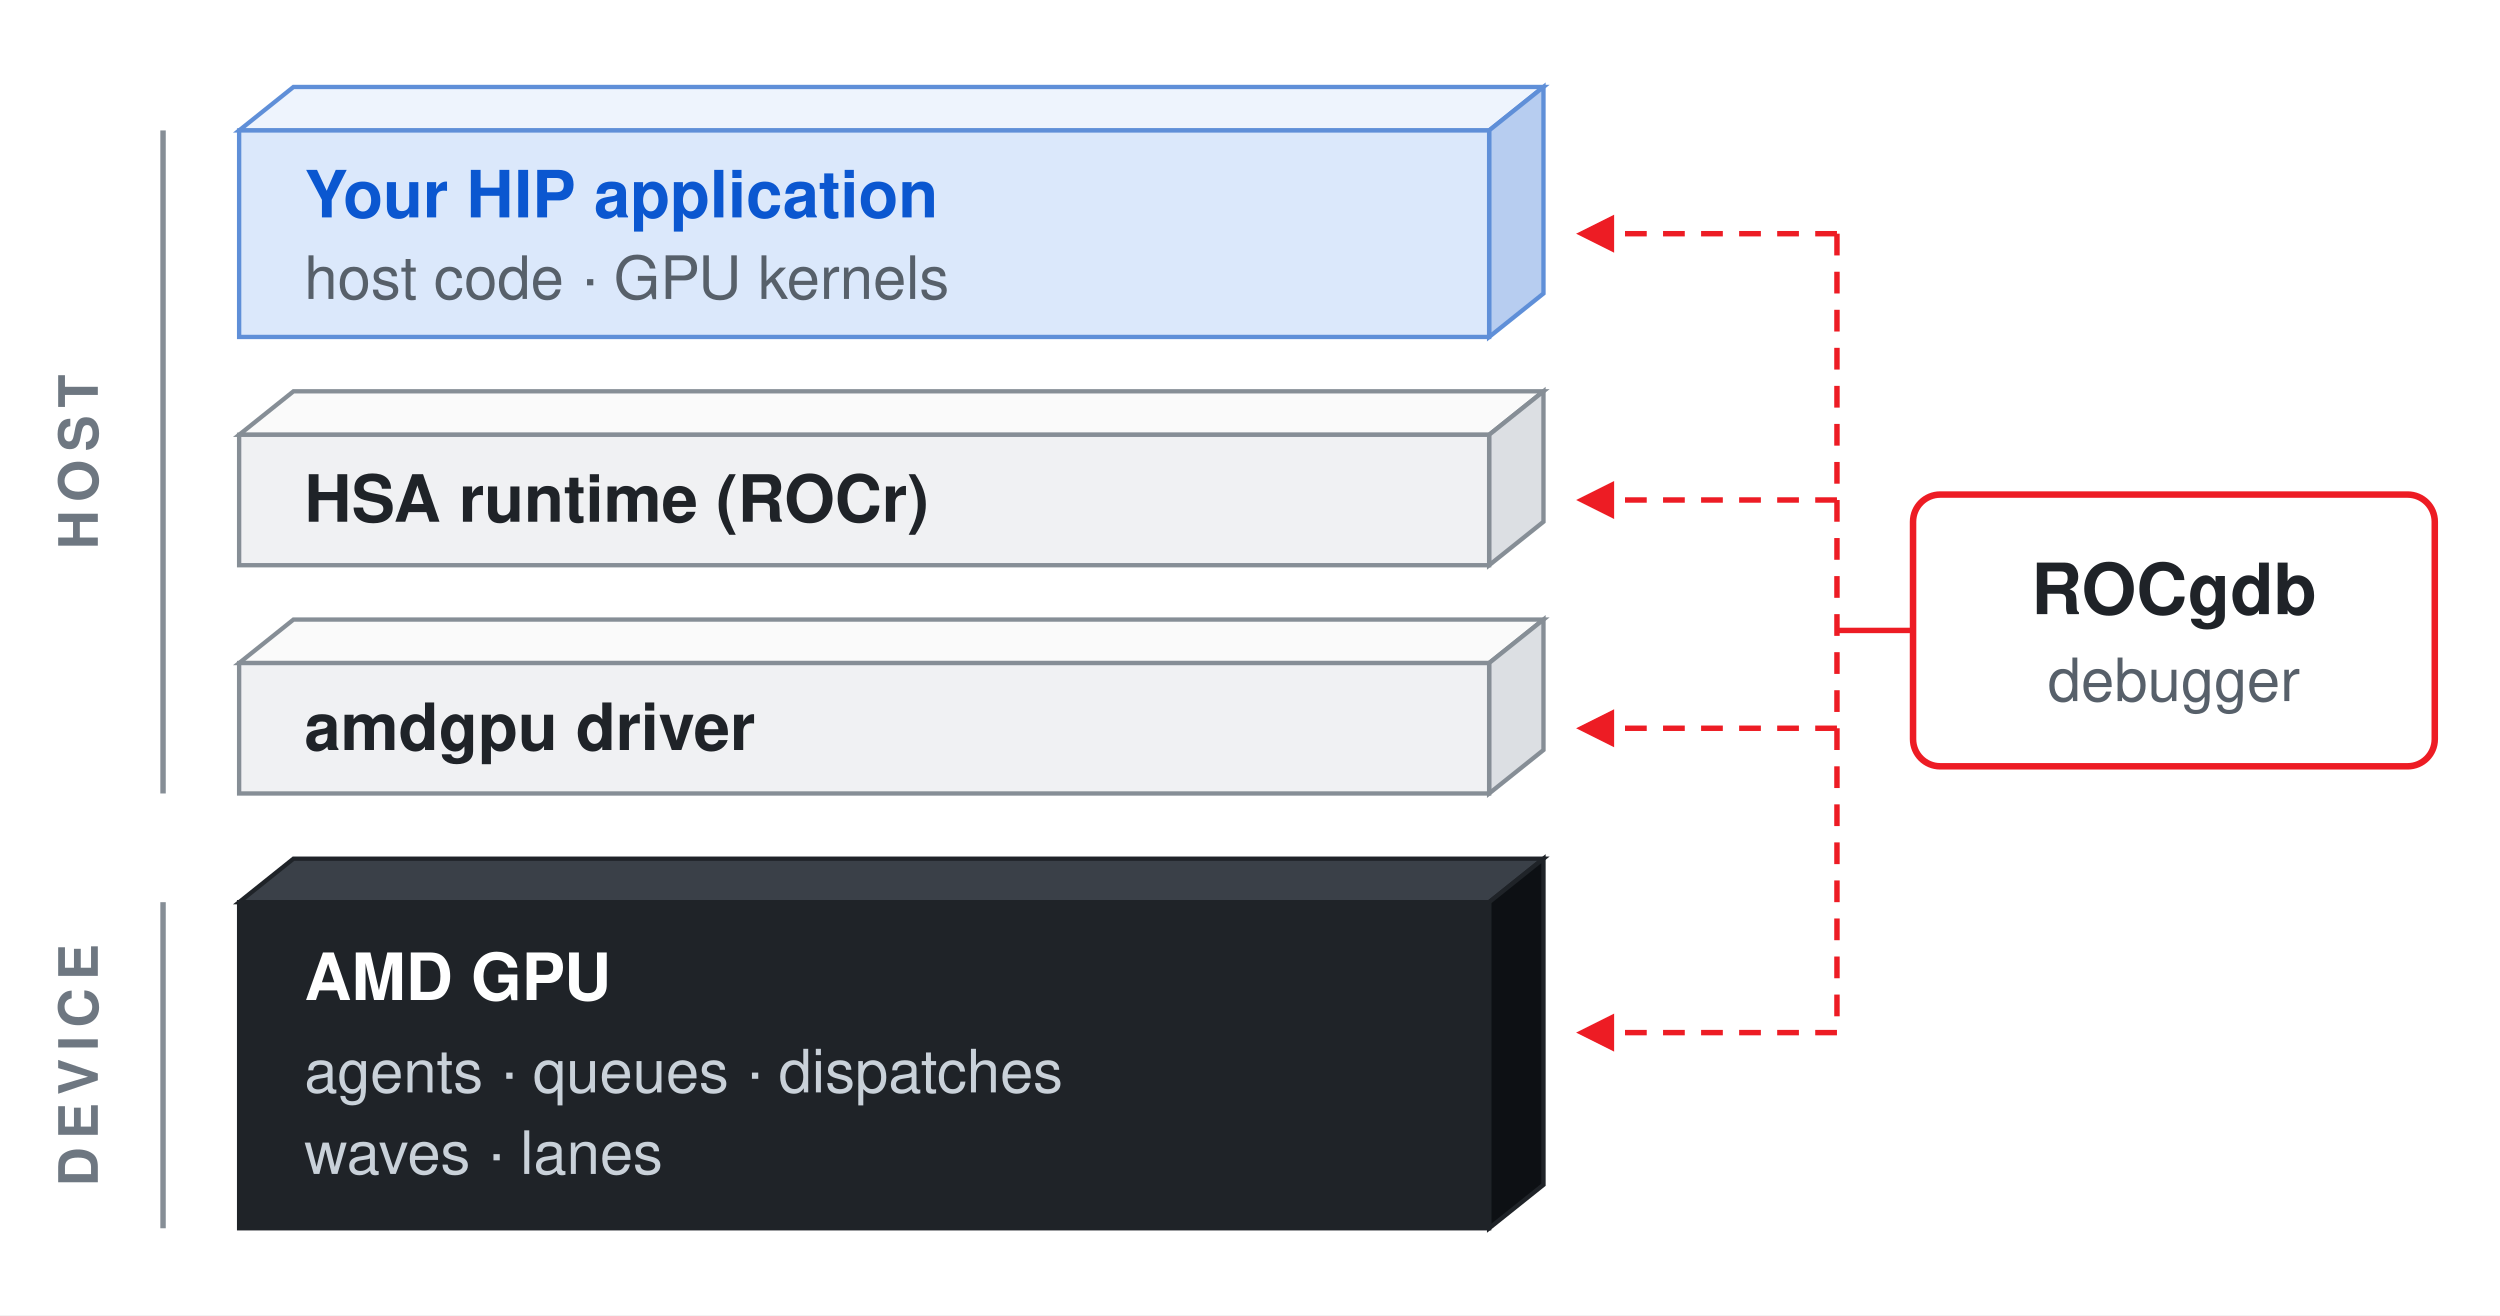
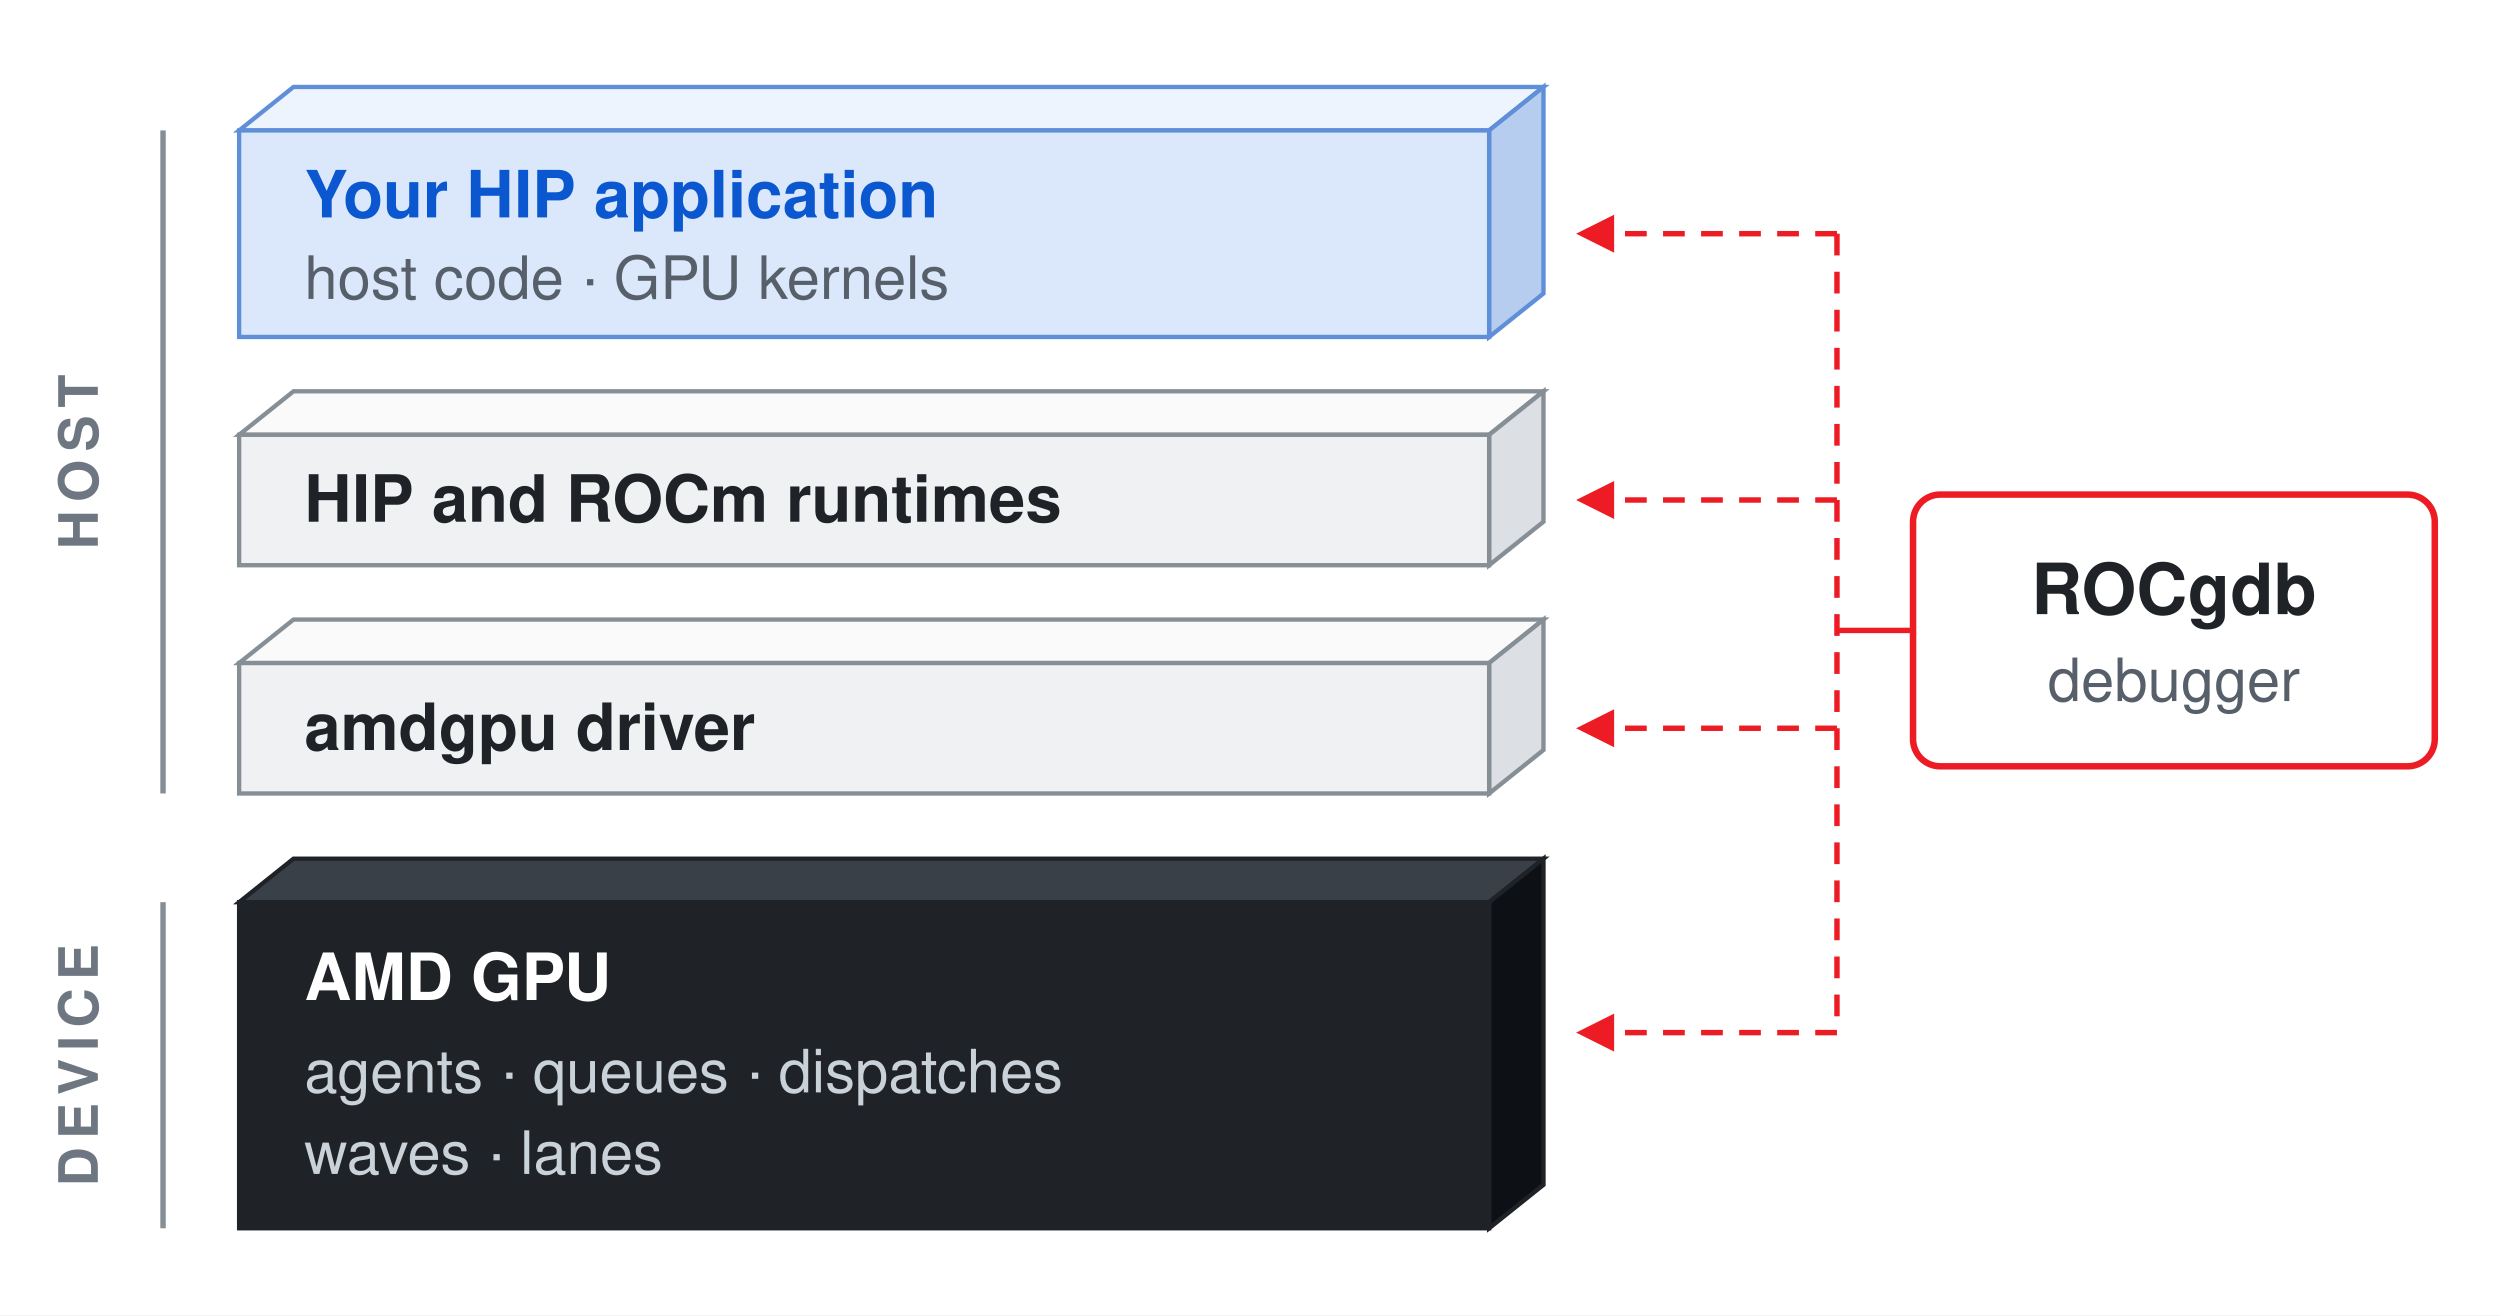
<svg xmlns="http://www.w3.org/2000/svg" viewBox="0 0 460 242" font-family="Helvetica, Arial, sans-serif" role="img" aria-labelledby="t d">
  <defs>
    <marker id="arrow" viewBox="0 0 10 10" refX="10" refY="5" markerWidth="7" markerHeight="7" orient="auto">
      <path d="M0 0 L10 5 L0 10 z" fill="#ed1c24" />
    </marker>
  </defs>
  <rect width="460" height="242" fill="#ffffff" />
  <g fill="none" stroke="#868e96" stroke-width="1">
    <path d="M30 24 V146" />
    <path d="M30 166 V226" />
  </g>
  <g font-size="10" font-weight="700" letter-spacing="1.5" fill="#6e7781" text-anchor="middle">
    <text transform="translate(18 85) rotate(-90)">HOST</text>
    <text transform="translate(18 196) rotate(-90)">DEVICE</text>
  </g>
  <polygon points="44,24 54,16 284,16 274,24" fill="#eef4fd" stroke="#5f8fd8" stroke-width="0.8" />
  <polygon points="274,24 284,16 284,54 274,62" fill="#b7cdf0" stroke="#5f8fd8" stroke-width="0.8" />
  <rect x="44" y="24" width="230" height="38" fill="#dbe8fb" stroke="#5f8fd8" stroke-width="0.8" />
  <text x="56" y="40" font-size="12" font-weight="700" fill="#0b57d0">Your HIP application</text>
  <text x="56" y="55" font-size="11" fill="#57606a">host code · GPU kernels</text>
  <polygon points="44,80 54,72 284,72 274,80" fill="#fafafa" stroke="#868e96" stroke-width="0.8" />
  <polygon points="274,80 284,72 284,96 274,104" fill="#dcdfe3" stroke="#868e96" stroke-width="0.8" />
  <rect x="44" y="80" width="230" height="24" fill="#f0f1f3" stroke="#868e96" stroke-width="0.8" />
-   <text x="56" y="96" font-size="12" font-weight="700" fill="#1f2328">HSA runtime (ROCr)</text>
+   <text x="56" y="96" font-size="12" font-weight="700" fill="#1f2328">HIP and ROCm runtimes</text>
  <polygon points="44,122 54,114 284,114 274,122" fill="#fafafa" stroke="#868e96" stroke-width="0.8" />
  <polygon points="274,122 284,114 284,138 274,146" fill="#dcdfe3" stroke="#868e96" stroke-width="0.8" />
  <rect x="44" y="122" width="230" height="24" fill="#f0f1f3" stroke="#868e96" stroke-width="0.8" />
  <text x="56" y="138" font-size="12" font-weight="700" fill="#1f2328">amdgpu driver</text>
  <polygon points="44,166 54,158 284,158 274,166" fill="#3a4048" stroke="#1f2328" stroke-width="0.8" />
  <polygon points="274,166 284,158 284,218 274,226" fill="#0d1014" stroke="#1f2328" stroke-width="0.8" />
  <rect x="44" y="166" width="230" height="60" fill="#1f2328" stroke="#1f2328" stroke-width="0.8" />
  <text x="56" y="184" font-size="12" font-weight="700" fill="#ffffff">AMD GPU</text>
  <text x="56" y="201" font-size="11" fill="#c9d1d9">agents · queues · dispatches</text>
  <text x="56" y="216" font-size="11" fill="#c9d1d9">waves · lanes</text>
  <g stroke="#ed1c24" stroke-width="1" stroke-dasharray="4 3" fill="none">
    <path d="M338 43 H290" marker-end="url(#arrow)" />
    <path d="M338 92 H290" marker-end="url(#arrow)" />
    <path d="M338 134 H290" marker-end="url(#arrow)" />
    <path d="M338 190 H290" marker-end="url(#arrow)" />
  </g>
  <path d="M338 43 V190" stroke="#ed1c24" stroke-width="1" stroke-dasharray="4 3" fill="none" />
  <path d="M338 116 H352" stroke="#ed1c24" stroke-width="1" fill="none" />
  <rect x="352" y="91" width="96" height="50" rx="5" fill="#ffffff" stroke="#ed1c24" stroke-width="1.2" />
  <text x="400" y="113" font-size="13" font-weight="700" fill="#1f2328" text-anchor="middle">ROCgdb</text>
  <text x="400" y="129" font-size="11" fill="#57606a" text-anchor="middle">debugger</text>
</svg>
